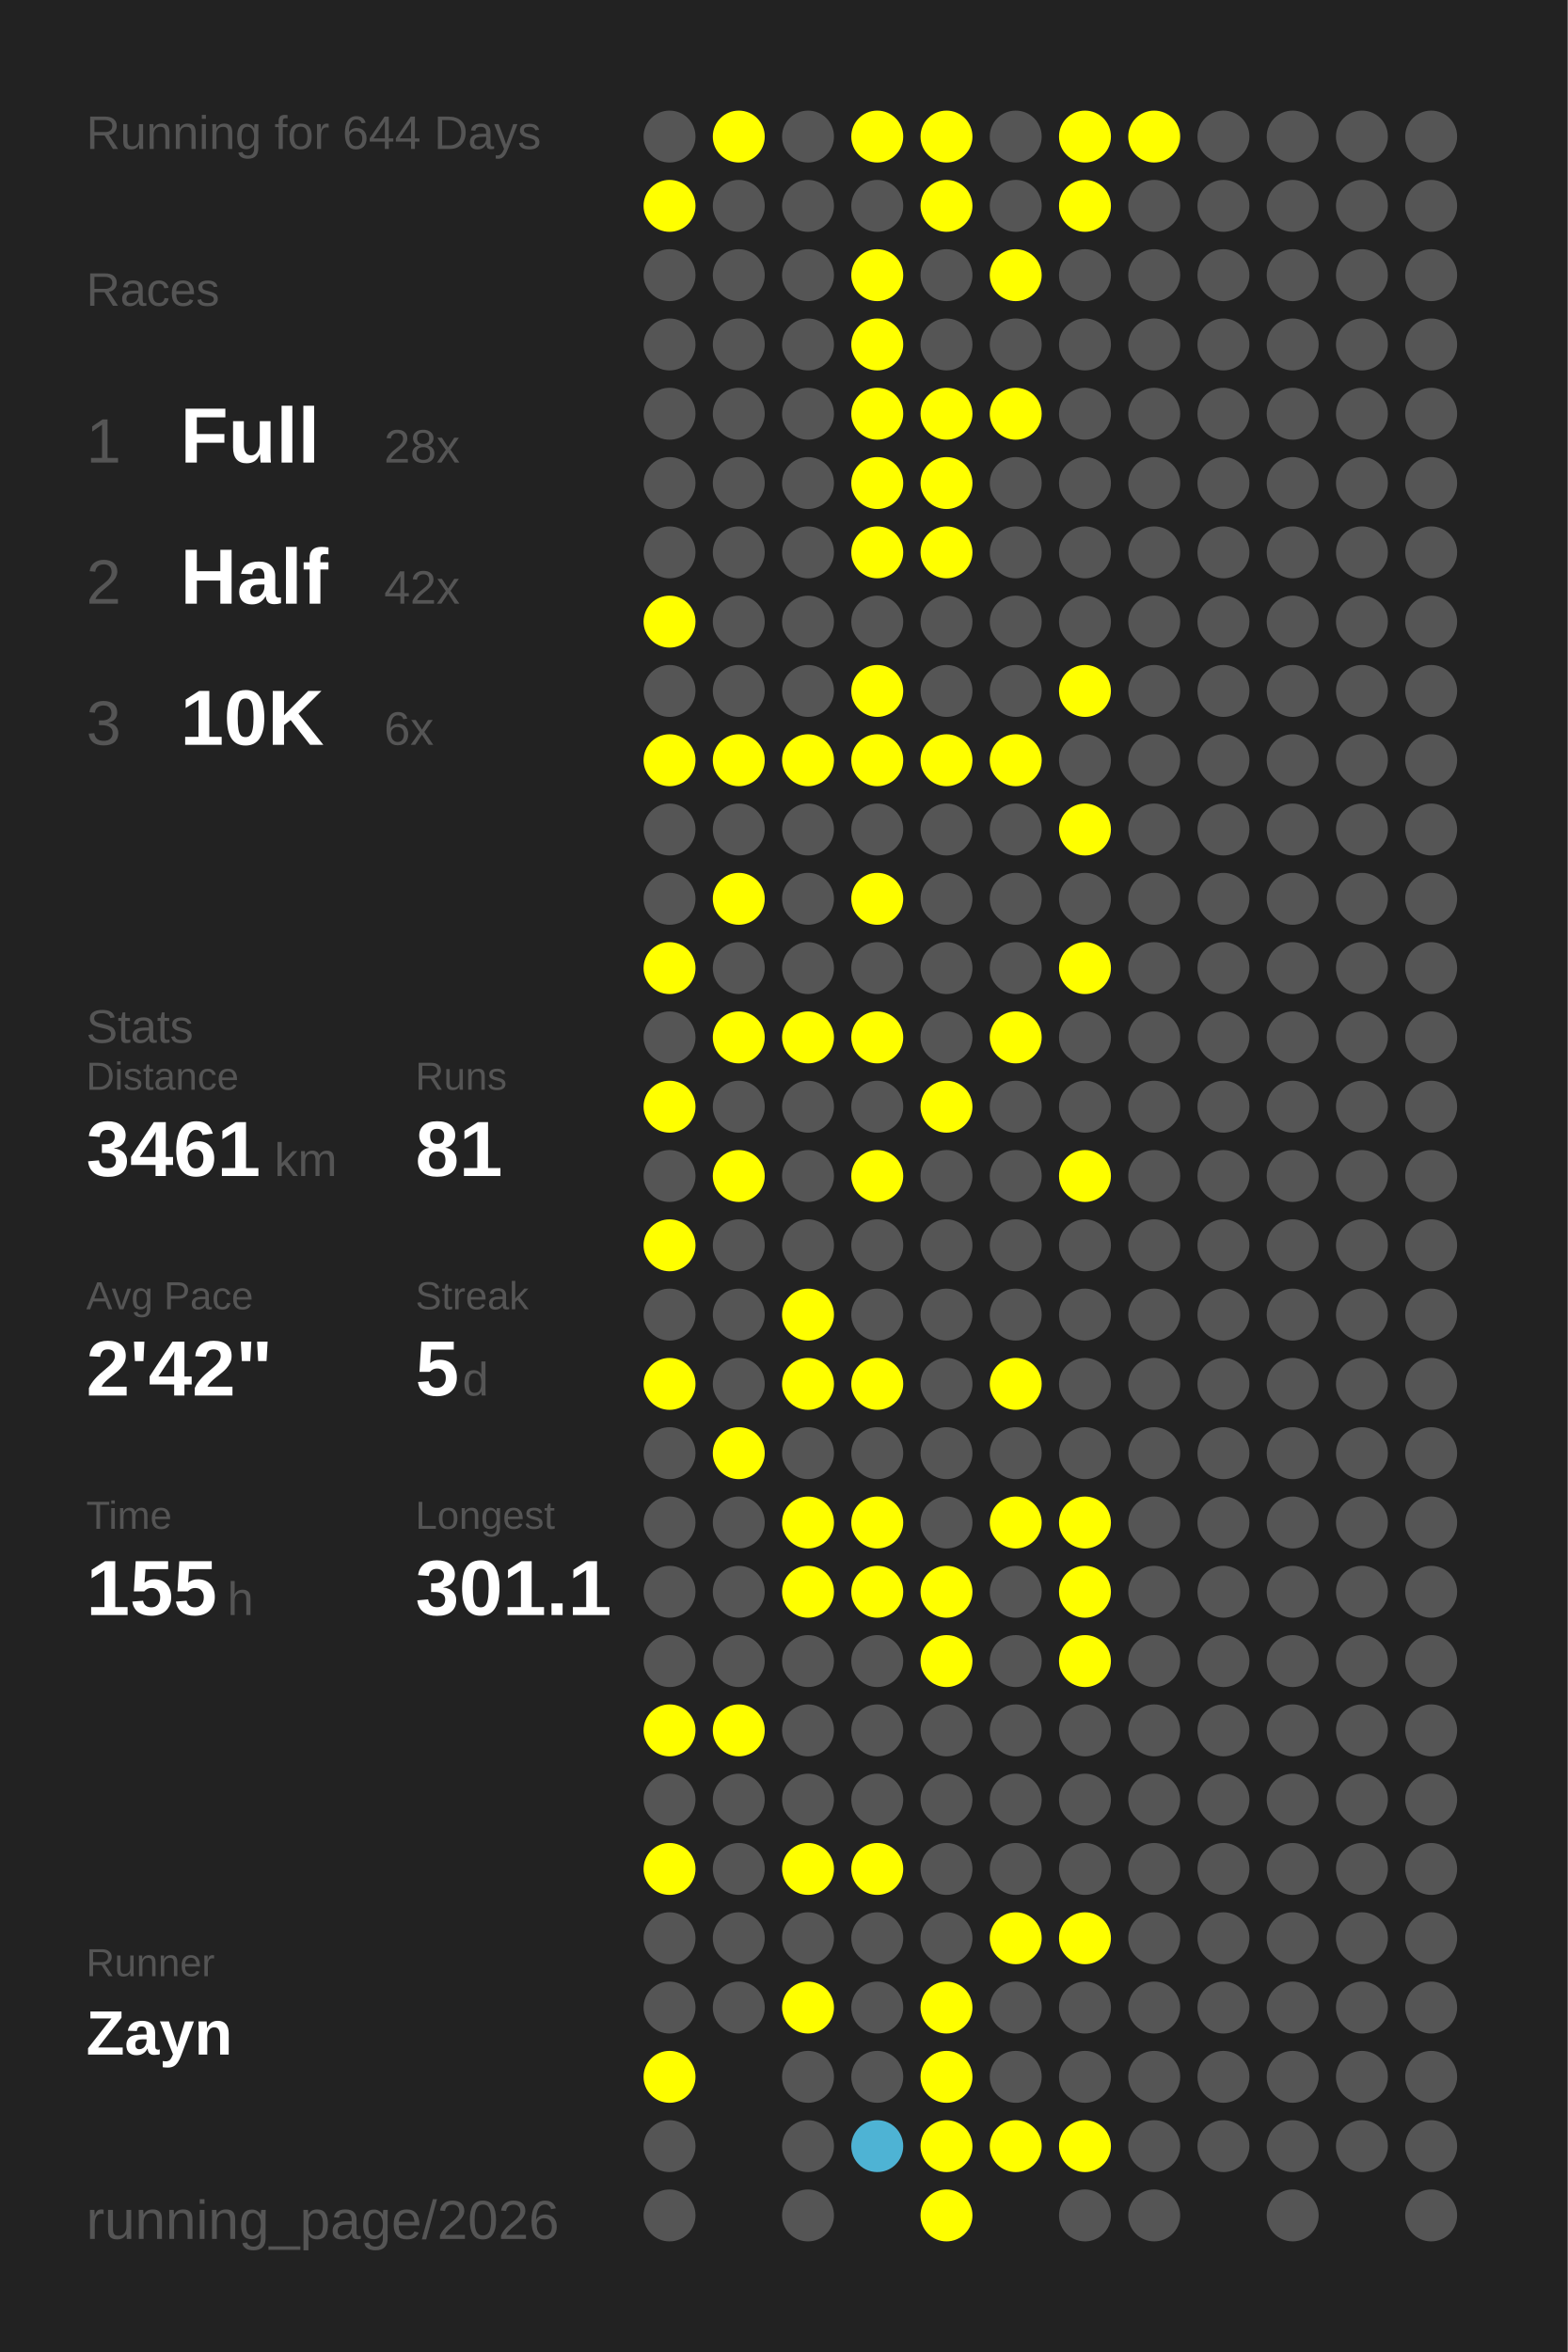
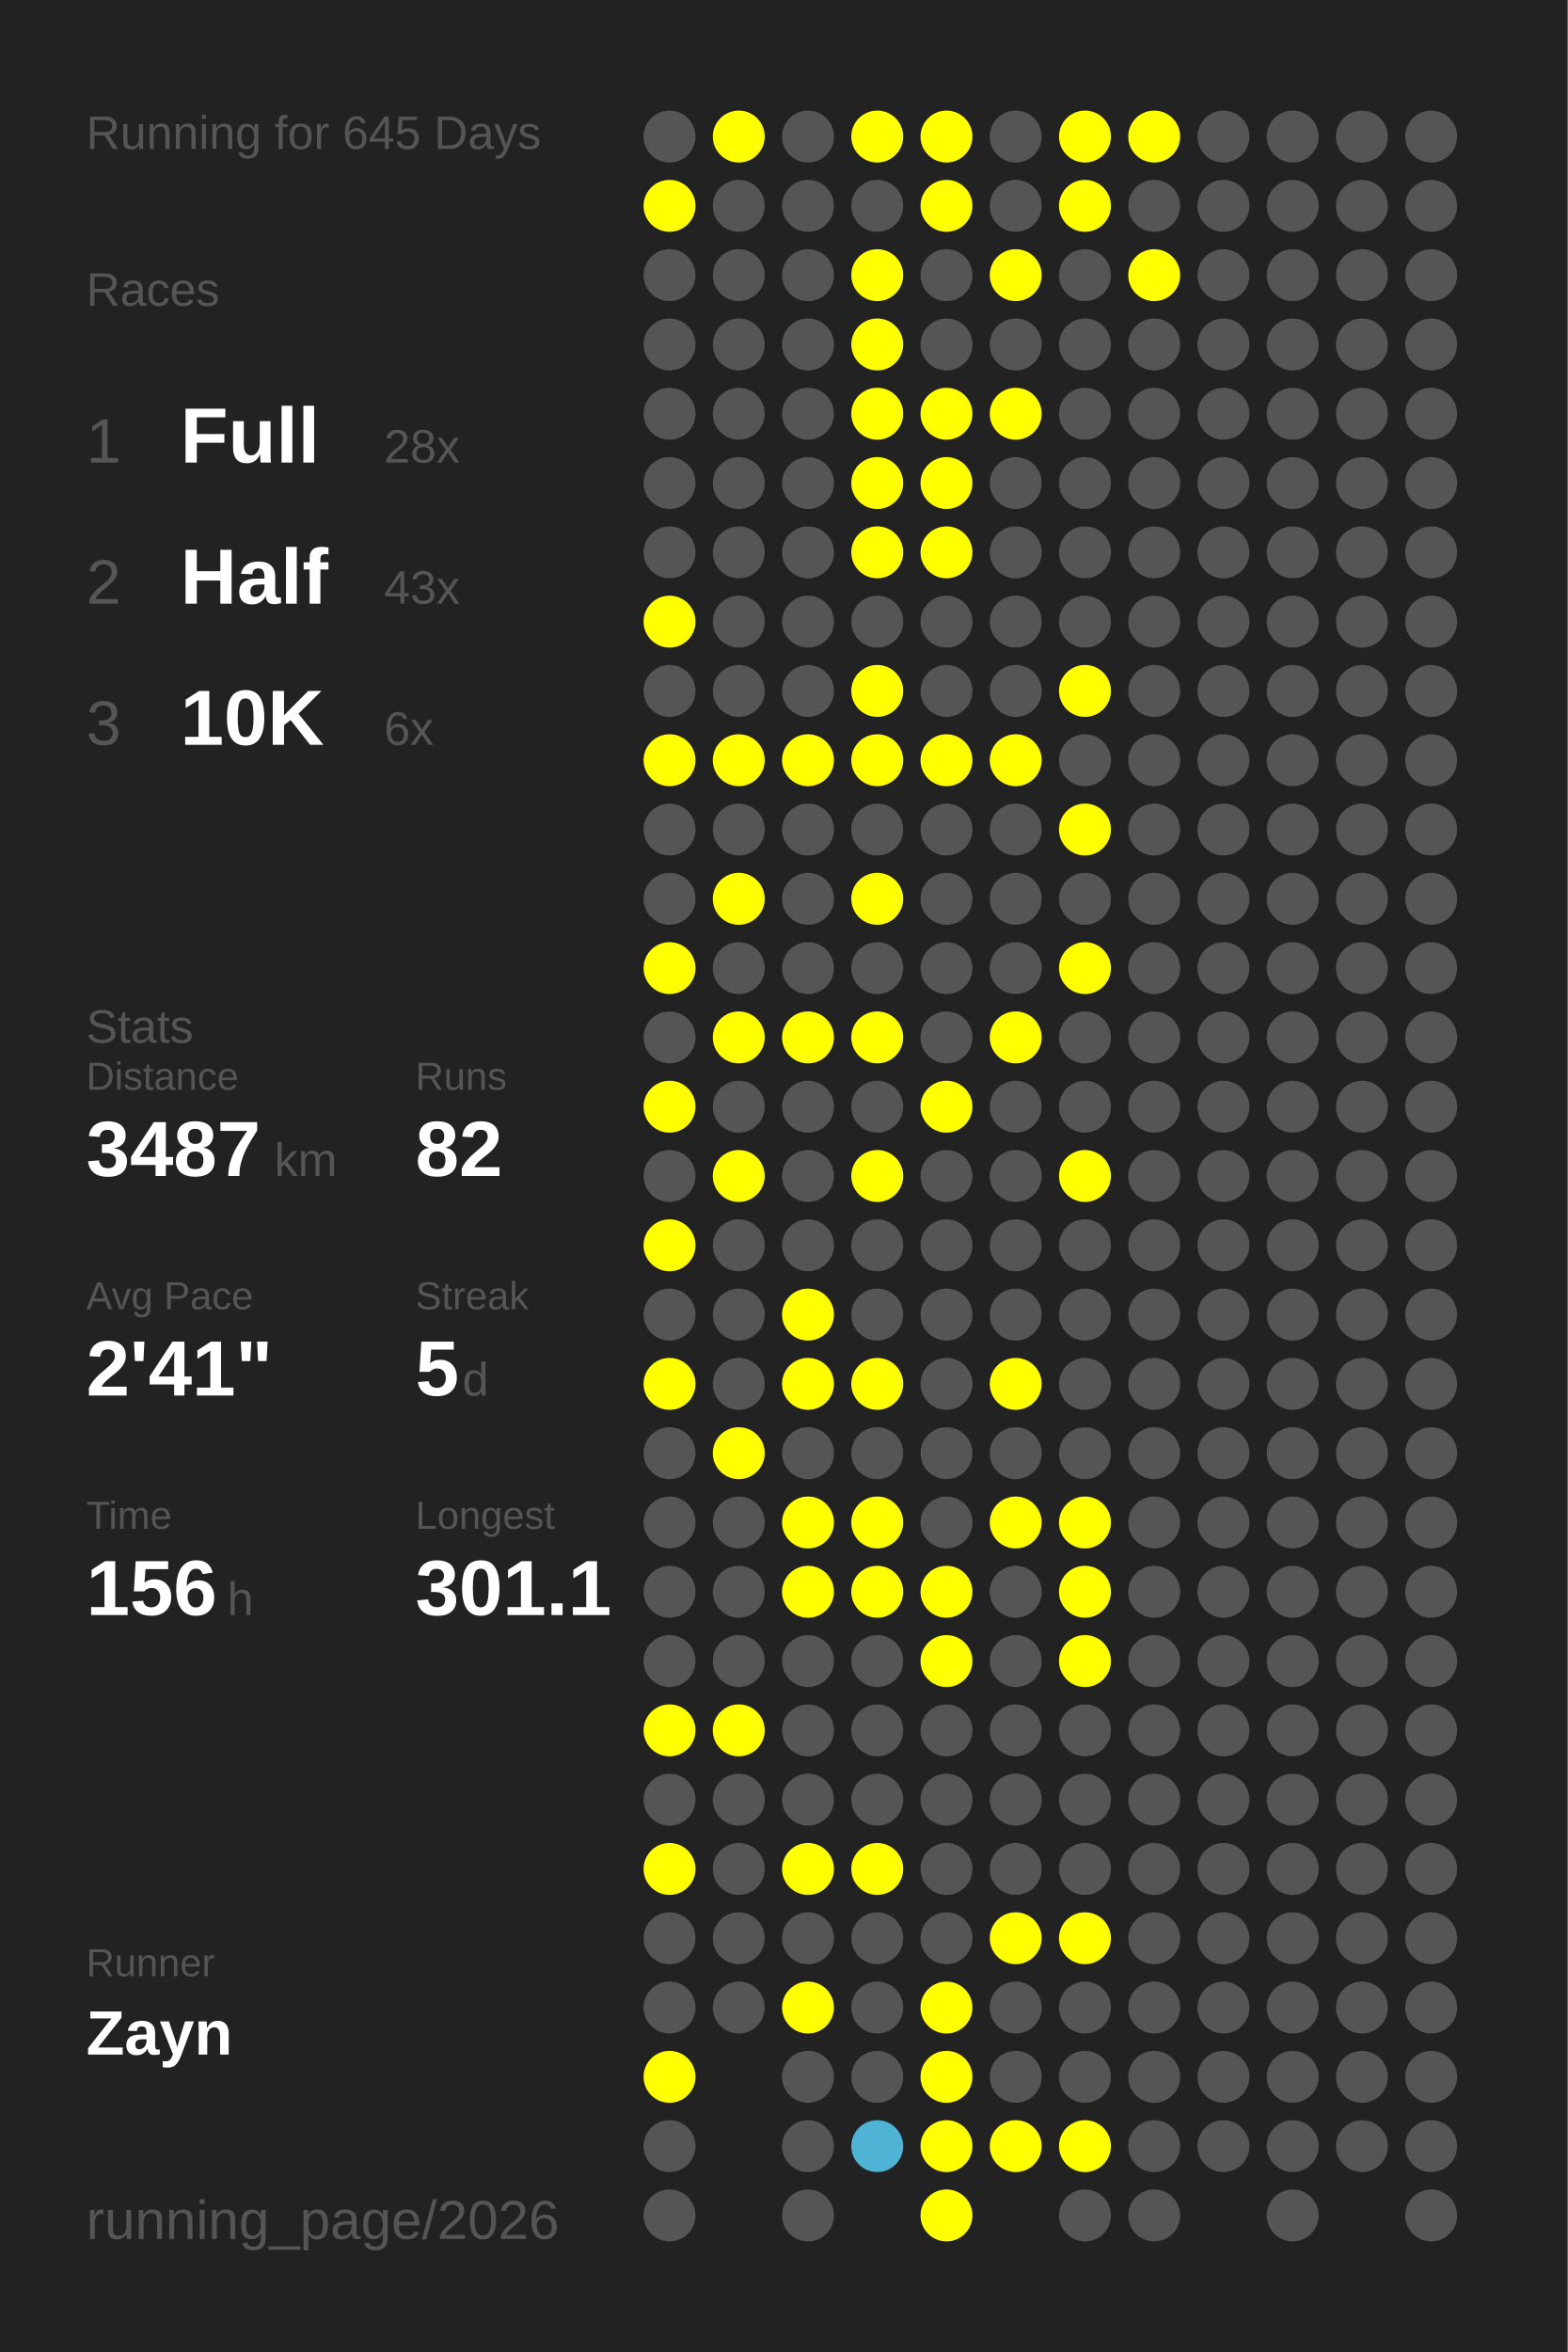
<svg xmlns="http://www.w3.org/2000/svg" baseProfile="full" height="300mm" version="1.1" viewBox="0,0,200,300" width="200mm">
  <defs />
  <rect fill="#222222" height="300" width="200" x="0" y="0" />
-   <text fill="#555555" style="font-size:6px; font-family:Arial;" x="11" y="19">Running for 644 Days</text>
+   <text fill="#555555" style="font-size:6px; font-family:Arial;" x="11" y="19">Running for 645 Days</text>
  <text fill="#555555" style="font-size:6px; font-family:Arial;" x="11" y="39">Races</text>
  <text fill="#555555" style="font-size:8px; font-family:Arial;" x="11" y="59">1</text>
  <text fill="#FFFFFF" style="font-size:10px; font-family:Arial; font-weight:bold;" x="23" y="59">Full</text>
  <text fill="#555555" style="font-size:6px; font-family:Arial;" x="49" y="59">28x</text>
  <text fill="#555555" style="font-size:8px; font-family:Arial;" x="11" y="77">2</text>
  <text fill="#FFFFFF" style="font-size:10px; font-family:Arial; font-weight:bold;" x="23" y="77">Half</text>
-   <text fill="#555555" style="font-size:6px; font-family:Arial;" x="49" y="77">42x</text>
+   <text fill="#555555" style="font-size:6px; font-family:Arial;" x="49" y="77">43x</text>
  <text fill="#555555" style="font-size:8px; font-family:Arial;" x="11" y="95">3</text>
  <text fill="#FFFFFF" style="font-size:10px; font-family:Arial; font-weight:bold;" x="23" y="95">10K</text>
  <text fill="#555555" style="font-size:6px; font-family:Arial;" x="49" y="95">6x</text>
  <text fill="#555555" style="font-size:6px; font-family:Arial;" x="11" y="133">Stats</text>
  <text fill="#555555" style="font-size:5px; font-family:Arial;" x="11" y="139">Distance</text>
-   <text fill="#FFFFFF" style="font-size:10px; font-family:Arial; font-weight:bold;" x="11" y="150">3461</text>
+   <text fill="#FFFFFF" style="font-size:10px; font-family:Arial; font-weight:bold;" x="11" y="150">3487</text>
  <text fill="#555555" style="font-size:6px; font-family:Arial;" x="35" y="150">km</text>
  <text fill="#555555" style="font-size:5px; font-family:Arial;" x="53" y="139">Runs</text>
-   <text fill="#FFFFFF" style="font-size:10px; font-family:Arial; font-weight:bold;" x="53" y="150">81</text>
+   <text fill="#FFFFFF" style="font-size:10px; font-family:Arial; font-weight:bold;" x="53" y="150">82</text>
  <text fill="#555555" style="font-size:5px; font-family:Arial;" x="11" y="167">Avg Pace</text>
-   <text fill="#FFFFFF" style="font-size:10px; font-family:Arial; font-weight:bold;" x="11" y="178">2'42"</text>
+   <text fill="#FFFFFF" style="font-size:10px; font-family:Arial; font-weight:bold;" x="11" y="178">2'41"</text>
  <text fill="#555555" style="font-size:5px; font-family:Arial;" x="53" y="167">Streak</text>
  <text fill="#FFFFFF" style="font-size:10px; font-family:Arial; font-weight:bold;" x="53" y="178">5</text>
  <text fill="#555555" style="font-size:6px; font-family:Arial;" x="59" y="178">d</text>
  <text fill="#555555" style="font-size:5px; font-family:Arial;" x="11" y="195">Time</text>
-   <text fill="#FFFFFF" style="font-size:10px; font-family:Arial; font-weight:bold;" x="11" y="206">155</text>
+   <text fill="#FFFFFF" style="font-size:10px; font-family:Arial; font-weight:bold;" x="11" y="206">156</text>
  <text fill="#555555" style="font-size:6px; font-family:Arial;" x="29" y="206">h</text>
  <text fill="#555555" style="font-size:5px; font-family:Arial;" x="53" y="195">Longest</text>
  <text fill="#FFFFFF" style="font-size:10px; font-family:Arial; font-weight:bold;" x="53" y="206">301.1</text>
  <text fill="#555555" style="font-size:5px; font-family:Arial;" x="11" y="252.065">Runner</text>
  <text fill="#FFFFFF" style="font-size:8px; font-family:Arial; font-weight:bold;" x="11" y="262.065">Zayn</text>
  <text fill="#555555" style="font-size:7px; font-family:Arial;" x="11" y="285.581">running_page/2026</text>
  <circle cx="85.417" cy="17.419" fill="#555555" r="3.312" />
  <circle cx="85.417" cy="26.258" fill="#FFFF00" r="3.312" />
  <circle cx="85.417" cy="35.097" fill="#555555" r="3.312" />
  <circle cx="85.417" cy="43.935" fill="#555555" r="3.312" />
  <circle cx="85.417" cy="52.774" fill="#555555" r="3.312" />
  <circle cx="85.417" cy="61.613" fill="#555555" r="3.312" />
  <circle cx="85.417" cy="70.452" fill="#555555" r="3.312" />
  <circle cx="85.417" cy="79.29" fill="#FFFF00" r="3.312" />
  <circle cx="85.417" cy="88.129" fill="#555555" r="3.312" />
  <circle cx="85.417" cy="96.968" fill="#FFFF00" r="3.312" />
  <circle cx="85.417" cy="105.806" fill="#555555" r="3.312" />
  <circle cx="85.417" cy="114.645" fill="#555555" r="3.312" />
  <circle cx="85.417" cy="123.484" fill="#FFFF00" r="3.312" />
  <circle cx="85.417" cy="132.323" fill="#555555" r="3.312" />
  <circle cx="85.417" cy="141.161" fill="#FFFF00" r="3.312" />
  <circle cx="85.417" cy="150" fill="#555555" r="3.312" />
  <circle cx="85.417" cy="158.839" fill="#FFFF00" r="3.312" />
  <circle cx="85.417" cy="167.677" fill="#555555" r="3.312" />
  <circle cx="85.417" cy="176.516" fill="#FFFF00" r="3.312" />
  <circle cx="85.417" cy="185.355" fill="#555555" r="3.312" />
  <circle cx="85.417" cy="194.194" fill="#555555" r="3.312" />
  <circle cx="85.417" cy="203.032" fill="#555555" r="3.312" />
  <circle cx="85.417" cy="211.871" fill="#555555" r="3.312" />
  <circle cx="85.417" cy="220.71" fill="#FFFF00" r="3.312" />
  <circle cx="85.417" cy="229.548" fill="#555555" r="3.312" />
  <circle cx="85.417" cy="238.387" fill="#FFFF00" r="3.312" />
  <circle cx="85.417" cy="247.226" fill="#555555" r="3.312" />
  <circle cx="85.417" cy="256.065" fill="#555555" r="3.312" />
  <circle cx="85.417" cy="264.903" fill="#FFFF00" r="3.312" />
  <circle cx="85.417" cy="273.742" fill="#555555" r="3.312" />
  <circle cx="85.417" cy="282.581" fill="#555555" r="3.312" />
  <circle cx="94.25" cy="17.419" fill="#FFFF00" r="3.312" />
  <circle cx="94.25" cy="26.258" fill="#555555" r="3.312" />
  <circle cx="94.25" cy="35.097" fill="#555555" r="3.312" />
  <circle cx="94.25" cy="43.935" fill="#555555" r="3.312" />
  <circle cx="94.25" cy="52.774" fill="#555555" r="3.312" />
  <circle cx="94.25" cy="61.613" fill="#555555" r="3.312" />
  <circle cx="94.25" cy="70.452" fill="#555555" r="3.312" />
  <circle cx="94.25" cy="79.29" fill="#555555" r="3.312" />
  <circle cx="94.25" cy="88.129" fill="#555555" r="3.312" />
  <circle cx="94.25" cy="96.968" fill="#FFFF00" r="3.312" />
  <circle cx="94.25" cy="105.806" fill="#555555" r="3.312" />
  <circle cx="94.25" cy="114.645" fill="#FFFF00" r="3.312" />
  <circle cx="94.25" cy="123.484" fill="#555555" r="3.312" />
  <circle cx="94.25" cy="132.323" fill="#FFFF00" r="3.312" />
  <circle cx="94.25" cy="141.161" fill="#555555" r="3.312" />
  <circle cx="94.25" cy="150" fill="#FFFF00" r="3.312" />
  <circle cx="94.25" cy="158.839" fill="#555555" r="3.312" />
  <circle cx="94.25" cy="167.677" fill="#555555" r="3.312" />
  <circle cx="94.25" cy="176.516" fill="#555555" r="3.312" />
  <circle cx="94.25" cy="185.355" fill="#FFFF00" r="3.312" />
  <circle cx="94.25" cy="194.194" fill="#555555" r="3.312" />
  <circle cx="94.25" cy="203.032" fill="#555555" r="3.312" />
  <circle cx="94.25" cy="211.871" fill="#555555" r="3.312" />
  <circle cx="94.25" cy="220.71" fill="#FFFF00" r="3.312" />
  <circle cx="94.25" cy="229.548" fill="#555555" r="3.312" />
  <circle cx="94.25" cy="238.387" fill="#555555" r="3.312" />
  <circle cx="94.25" cy="247.226" fill="#555555" r="3.312" />
  <circle cx="94.25" cy="256.065" fill="#555555" r="3.312" />
  <circle cx="103.083" cy="17.419" fill="#555555" r="3.312" />
  <circle cx="103.083" cy="26.258" fill="#555555" r="3.312" />
  <circle cx="103.083" cy="35.097" fill="#555555" r="3.312" />
  <circle cx="103.083" cy="43.935" fill="#555555" r="3.312" />
  <circle cx="103.083" cy="52.774" fill="#555555" r="3.312" />
  <circle cx="103.083" cy="61.613" fill="#555555" r="3.312" />
  <circle cx="103.083" cy="70.452" fill="#555555" r="3.312" />
  <circle cx="103.083" cy="79.29" fill="#555555" r="3.312" />
  <circle cx="103.083" cy="88.129" fill="#555555" r="3.312" />
  <circle cx="103.083" cy="96.968" fill="#FFFF00" r="3.312" />
  <circle cx="103.083" cy="105.806" fill="#555555" r="3.312" />
  <circle cx="103.083" cy="114.645" fill="#555555" r="3.312" />
  <circle cx="103.083" cy="123.484" fill="#555555" r="3.312" />
  <circle cx="103.083" cy="132.323" fill="#FFFF00" r="3.312" />
  <circle cx="103.083" cy="141.161" fill="#555555" r="3.312" />
  <circle cx="103.083" cy="150" fill="#555555" r="3.312" />
  <circle cx="103.083" cy="158.839" fill="#555555" r="3.312" />
  <circle cx="103.083" cy="167.677" fill="#FFFF00" r="3.312" />
  <circle cx="103.083" cy="176.516" fill="#FFFF00" r="3.312" />
  <circle cx="103.083" cy="185.355" fill="#555555" r="3.312" />
  <circle cx="103.083" cy="194.194" fill="#FFFF00" r="3.312" />
  <circle cx="103.083" cy="203.032" fill="#FFFF00" r="3.312" />
  <circle cx="103.083" cy="211.871" fill="#555555" r="3.312" />
  <circle cx="103.083" cy="220.71" fill="#555555" r="3.312" />
  <circle cx="103.083" cy="229.548" fill="#555555" r="3.312" />
  <circle cx="103.083" cy="238.387" fill="#FFFF00" r="3.312" />
  <circle cx="103.083" cy="247.226" fill="#555555" r="3.312" />
  <circle cx="103.083" cy="256.065" fill="#FFFF00" r="3.312" />
  <circle cx="103.083" cy="264.903" fill="#555555" r="3.312" />
  <circle cx="103.083" cy="273.742" fill="#555555" r="3.312" />
  <circle cx="103.083" cy="282.581" fill="#555555" r="3.312" />
  <circle cx="111.917" cy="17.419" fill="#FFFF00" r="3.312" />
  <circle cx="111.917" cy="26.258" fill="#555555" r="3.312" />
  <circle cx="111.917" cy="35.097" fill="#FFFF00" r="3.312" />
  <circle cx="111.917" cy="43.935" fill="#FFFF00" r="3.312" />
  <circle cx="111.917" cy="52.774" fill="#FFFF00" r="3.312" />
  <circle cx="111.917" cy="61.613" fill="#FFFF00" r="3.312" />
  <circle cx="111.917" cy="70.452" fill="#FFFF00" r="3.312" />
  <circle cx="111.917" cy="79.29" fill="#555555" r="3.312" />
  <circle cx="111.917" cy="88.129" fill="#FFFF00" r="3.312" />
  <circle cx="111.917" cy="96.968" fill="#FFFF00" r="3.312" />
  <circle cx="111.917" cy="105.806" fill="#555555" r="3.312" />
  <circle cx="111.917" cy="114.645" fill="#FFFF00" r="3.312" />
  <circle cx="111.917" cy="123.484" fill="#555555" r="3.312" />
  <circle cx="111.917" cy="132.323" fill="#FFFF00" r="3.312" />
  <circle cx="111.917" cy="141.161" fill="#555555" r="3.312" />
  <circle cx="111.917" cy="150" fill="#FFFF00" r="3.312" />
  <circle cx="111.917" cy="158.839" fill="#555555" r="3.312" />
  <circle cx="111.917" cy="167.677" fill="#555555" r="3.312" />
  <circle cx="111.917" cy="176.516" fill="#FFFF00" r="3.312" />
  <circle cx="111.917" cy="185.355" fill="#555555" r="3.312" />
  <circle cx="111.917" cy="194.194" fill="#FFFF00" r="3.312" />
  <circle cx="111.917" cy="203.032" fill="#FFFF00" r="3.312" />
  <circle cx="111.917" cy="211.871" fill="#555555" r="3.312" />
  <circle cx="111.917" cy="220.71" fill="#555555" r="3.312" />
  <circle cx="111.917" cy="229.548" fill="#555555" r="3.312" />
  <circle cx="111.917" cy="238.387" fill="#FFFF00" r="3.312" />
  <circle cx="111.917" cy="247.226" fill="#555555" r="3.312" />
  <circle cx="111.917" cy="256.065" fill="#555555" r="3.312" />
  <circle cx="111.917" cy="264.903" fill="#555555" r="3.312" />
  <circle cx="111.917" cy="273.742" fill="#4eb3d4" r="3.312" />
  <circle cx="120.75" cy="17.419" fill="#FFFF00" r="3.312" />
  <circle cx="120.75" cy="26.258" fill="#FFFF00" r="3.312" />
  <circle cx="120.75" cy="35.097" fill="#555555" r="3.312" />
  <circle cx="120.75" cy="43.935" fill="#555555" r="3.312" />
  <circle cx="120.75" cy="52.774" fill="#FFFF00" r="3.312" />
  <circle cx="120.75" cy="61.613" fill="#FFFF00" r="3.312" />
  <circle cx="120.75" cy="70.452" fill="#FFFF00" r="3.312" />
  <circle cx="120.75" cy="79.29" fill="#555555" r="3.312" />
  <circle cx="120.75" cy="88.129" fill="#555555" r="3.312" />
  <circle cx="120.75" cy="96.968" fill="#FFFF00" r="3.312" />
  <circle cx="120.75" cy="105.806" fill="#555555" r="3.312" />
  <circle cx="120.75" cy="114.645" fill="#555555" r="3.312" />
  <circle cx="120.75" cy="123.484" fill="#555555" r="3.312" />
  <circle cx="120.75" cy="132.323" fill="#555555" r="3.312" />
  <circle cx="120.75" cy="141.161" fill="#FFFF00" r="3.312" />
  <circle cx="120.75" cy="150" fill="#555555" r="3.312" />
  <circle cx="120.75" cy="158.839" fill="#555555" r="3.312" />
  <circle cx="120.75" cy="167.677" fill="#555555" r="3.312" />
  <circle cx="120.75" cy="176.516" fill="#555555" r="3.312" />
  <circle cx="120.75" cy="185.355" fill="#555555" r="3.312" />
  <circle cx="120.75" cy="194.194" fill="#555555" r="3.312" />
  <circle cx="120.75" cy="203.032" fill="#FFFF00" r="3.312" />
  <circle cx="120.75" cy="211.871" fill="#FFFF00" r="3.312" />
  <circle cx="120.75" cy="220.71" fill="#555555" r="3.312" />
  <circle cx="120.75" cy="229.548" fill="#555555" r="3.312" />
  <circle cx="120.75" cy="238.387" fill="#555555" r="3.312" />
  <circle cx="120.75" cy="247.226" fill="#555555" r="3.312" />
  <circle cx="120.75" cy="256.065" fill="#FFFF00" r="3.312" />
  <circle cx="120.75" cy="264.903" fill="#FFFF00" r="3.312" />
  <circle cx="120.75" cy="273.742" fill="#FFFF00" r="3.312" />
  <circle cx="120.75" cy="282.581" fill="#FFFF00" r="3.312" />
  <circle cx="129.583" cy="17.419" fill="#555555" r="3.312" />
  <circle cx="129.583" cy="26.258" fill="#555555" r="3.312" />
  <circle cx="129.583" cy="35.097" fill="#FFFF00" r="3.312" />
  <circle cx="129.583" cy="43.935" fill="#555555" r="3.312" />
  <circle cx="129.583" cy="52.774" fill="#FFFF00" r="3.312" />
  <circle cx="129.583" cy="61.613" fill="#555555" r="3.312" />
  <circle cx="129.583" cy="70.452" fill="#555555" r="3.312" />
  <circle cx="129.583" cy="79.29" fill="#555555" r="3.312" />
  <circle cx="129.583" cy="88.129" fill="#555555" r="3.312" />
  <circle cx="129.583" cy="96.968" fill="#FFFF00" r="3.312" />
  <circle cx="129.583" cy="105.806" fill="#555555" r="3.312" />
  <circle cx="129.583" cy="114.645" fill="#555555" r="3.312" />
  <circle cx="129.583" cy="123.484" fill="#555555" r="3.312" />
  <circle cx="129.583" cy="132.323" fill="#FFFF00" r="3.312" />
  <circle cx="129.583" cy="141.161" fill="#555555" r="3.312" />
  <circle cx="129.583" cy="150" fill="#555555" r="3.312" />
  <circle cx="129.583" cy="158.839" fill="#555555" r="3.312" />
  <circle cx="129.583" cy="167.677" fill="#555555" r="3.312" />
  <circle cx="129.583" cy="176.516" fill="#FFFF00" r="3.312" />
  <circle cx="129.583" cy="185.355" fill="#555555" r="3.312" />
  <circle cx="129.583" cy="194.194" fill="#FFFF00" r="3.312" />
  <circle cx="129.583" cy="203.032" fill="#555555" r="3.312" />
  <circle cx="129.583" cy="211.871" fill="#555555" r="3.312" />
  <circle cx="129.583" cy="220.71" fill="#555555" r="3.312" />
  <circle cx="129.583" cy="229.548" fill="#555555" r="3.312" />
  <circle cx="129.583" cy="238.387" fill="#555555" r="3.312" />
  <circle cx="129.583" cy="247.226" fill="#FFFF00" r="3.312" />
  <circle cx="129.583" cy="256.065" fill="#555555" r="3.312" />
  <circle cx="129.583" cy="264.903" fill="#555555" r="3.312" />
  <circle cx="129.583" cy="273.742" fill="#FFFF00" r="3.312" />
  <circle cx="138.417" cy="17.419" fill="#FFFF00" r="3.312" />
  <circle cx="138.417" cy="26.258" fill="#FFFF00" r="3.312" />
  <circle cx="138.417" cy="35.097" fill="#555555" r="3.312" />
  <circle cx="138.417" cy="43.935" fill="#555555" r="3.312" />
  <circle cx="138.417" cy="52.774" fill="#555555" r="3.312" />
  <circle cx="138.417" cy="61.613" fill="#555555" r="3.312" />
  <circle cx="138.417" cy="70.452" fill="#555555" r="3.312" />
  <circle cx="138.417" cy="79.29" fill="#555555" r="3.312" />
  <circle cx="138.417" cy="88.129" fill="#FFFF00" r="3.312" />
  <circle cx="138.417" cy="96.968" fill="#555555" r="3.312" />
  <circle cx="138.417" cy="105.806" fill="#FFFF00" r="3.312" />
  <circle cx="138.417" cy="114.645" fill="#555555" r="3.312" />
  <circle cx="138.417" cy="123.484" fill="#FFFF00" r="3.312" />
  <circle cx="138.417" cy="132.323" fill="#555555" r="3.312" />
  <circle cx="138.417" cy="141.161" fill="#555555" r="3.312" />
  <circle cx="138.417" cy="150" fill="#FFFF00" r="3.312" />
  <circle cx="138.417" cy="158.839" fill="#555555" r="3.312" />
  <circle cx="138.417" cy="167.677" fill="#555555" r="3.312" />
  <circle cx="138.417" cy="176.516" fill="#555555" r="3.312" />
  <circle cx="138.417" cy="185.355" fill="#555555" r="3.312" />
  <circle cx="138.417" cy="194.194" fill="#FFFF00" r="3.312" />
  <circle cx="138.417" cy="203.032" fill="#FFFF00" r="3.312" />
  <circle cx="138.417" cy="211.871" fill="#FFFF00" r="3.312" />
  <circle cx="138.417" cy="220.71" fill="#555555" r="3.312" />
  <circle cx="138.417" cy="229.548" fill="#555555" r="3.312" />
  <circle cx="138.417" cy="238.387" fill="#555555" r="3.312" />
  <circle cx="138.417" cy="247.226" fill="#FFFF00" r="3.312" />
  <circle cx="138.417" cy="256.065" fill="#555555" r="3.312" />
  <circle cx="138.417" cy="264.903" fill="#555555" r="3.312" />
  <circle cx="138.417" cy="273.742" fill="#FFFF00" r="3.312" />
  <circle cx="138.417" cy="282.581" fill="#555555" r="3.312" />
  <circle cx="147.25" cy="17.419" fill="#FFFF00" r="3.312" />
  <circle cx="147.25" cy="26.258" fill="#555555" r="3.312" />
-   <circle cx="147.25" cy="35.097" fill="#555555" r="3.312" />
+   <circle cx="147.25" cy="35.097" fill="#FFFF00" r="3.312" />
  <circle cx="147.25" cy="43.935" fill="#555555" r="3.312" />
  <circle cx="147.25" cy="52.774" fill="#555555" r="3.312" />
  <circle cx="147.25" cy="61.613" fill="#555555" r="3.312" />
  <circle cx="147.25" cy="70.452" fill="#555555" r="3.312" />
  <circle cx="147.25" cy="79.29" fill="#555555" r="3.312" />
  <circle cx="147.25" cy="88.129" fill="#555555" r="3.312" />
  <circle cx="147.25" cy="96.968" fill="#555555" r="3.312" />
  <circle cx="147.25" cy="105.806" fill="#555555" r="3.312" />
  <circle cx="147.25" cy="114.645" fill="#555555" r="3.312" />
  <circle cx="147.25" cy="123.484" fill="#555555" r="3.312" />
  <circle cx="147.25" cy="132.323" fill="#555555" r="3.312" />
  <circle cx="147.25" cy="141.161" fill="#555555" r="3.312" />
  <circle cx="147.25" cy="150" fill="#555555" r="3.312" />
  <circle cx="147.25" cy="158.839" fill="#555555" r="3.312" />
  <circle cx="147.25" cy="167.677" fill="#555555" r="3.312" />
  <circle cx="147.25" cy="176.516" fill="#555555" r="3.312" />
  <circle cx="147.25" cy="185.355" fill="#555555" r="3.312" />
  <circle cx="147.25" cy="194.194" fill="#555555" r="3.312" />
  <circle cx="147.25" cy="203.032" fill="#555555" r="3.312" />
  <circle cx="147.25" cy="211.871" fill="#555555" r="3.312" />
  <circle cx="147.25" cy="220.71" fill="#555555" r="3.312" />
  <circle cx="147.25" cy="229.548" fill="#555555" r="3.312" />
  <circle cx="147.25" cy="238.387" fill="#555555" r="3.312" />
  <circle cx="147.25" cy="247.226" fill="#555555" r="3.312" />
  <circle cx="147.25" cy="256.065" fill="#555555" r="3.312" />
  <circle cx="147.25" cy="264.903" fill="#555555" r="3.312" />
  <circle cx="147.25" cy="273.742" fill="#555555" r="3.312" />
  <circle cx="147.25" cy="282.581" fill="#555555" r="3.312" />
  <circle cx="156.083" cy="17.419" fill="#555555" r="3.312" />
  <circle cx="156.083" cy="26.258" fill="#555555" r="3.312" />
  <circle cx="156.083" cy="35.097" fill="#555555" r="3.312" />
  <circle cx="156.083" cy="43.935" fill="#555555" r="3.312" />
  <circle cx="156.083" cy="52.774" fill="#555555" r="3.312" />
  <circle cx="156.083" cy="61.613" fill="#555555" r="3.312" />
  <circle cx="156.083" cy="70.452" fill="#555555" r="3.312" />
  <circle cx="156.083" cy="79.29" fill="#555555" r="3.312" />
  <circle cx="156.083" cy="88.129" fill="#555555" r="3.312" />
  <circle cx="156.083" cy="96.968" fill="#555555" r="3.312" />
  <circle cx="156.083" cy="105.806" fill="#555555" r="3.312" />
  <circle cx="156.083" cy="114.645" fill="#555555" r="3.312" />
  <circle cx="156.083" cy="123.484" fill="#555555" r="3.312" />
  <circle cx="156.083" cy="132.323" fill="#555555" r="3.312" />
  <circle cx="156.083" cy="141.161" fill="#555555" r="3.312" />
  <circle cx="156.083" cy="150" fill="#555555" r="3.312" />
  <circle cx="156.083" cy="158.839" fill="#555555" r="3.312" />
  <circle cx="156.083" cy="167.677" fill="#555555" r="3.312" />
  <circle cx="156.083" cy="176.516" fill="#555555" r="3.312" />
  <circle cx="156.083" cy="185.355" fill="#555555" r="3.312" />
  <circle cx="156.083" cy="194.194" fill="#555555" r="3.312" />
  <circle cx="156.083" cy="203.032" fill="#555555" r="3.312" />
  <circle cx="156.083" cy="211.871" fill="#555555" r="3.312" />
  <circle cx="156.083" cy="220.71" fill="#555555" r="3.312" />
  <circle cx="156.083" cy="229.548" fill="#555555" r="3.312" />
  <circle cx="156.083" cy="238.387" fill="#555555" r="3.312" />
  <circle cx="156.083" cy="247.226" fill="#555555" r="3.312" />
  <circle cx="156.083" cy="256.065" fill="#555555" r="3.312" />
  <circle cx="156.083" cy="264.903" fill="#555555" r="3.312" />
  <circle cx="156.083" cy="273.742" fill="#555555" r="3.312" />
  <circle cx="164.917" cy="17.419" fill="#555555" r="3.312" />
  <circle cx="164.917" cy="26.258" fill="#555555" r="3.312" />
  <circle cx="164.917" cy="35.097" fill="#555555" r="3.312" />
  <circle cx="164.917" cy="43.935" fill="#555555" r="3.312" />
  <circle cx="164.917" cy="52.774" fill="#555555" r="3.312" />
  <circle cx="164.917" cy="61.613" fill="#555555" r="3.312" />
  <circle cx="164.917" cy="70.452" fill="#555555" r="3.312" />
  <circle cx="164.917" cy="79.29" fill="#555555" r="3.312" />
  <circle cx="164.917" cy="88.129" fill="#555555" r="3.312" />
  <circle cx="164.917" cy="96.968" fill="#555555" r="3.312" />
  <circle cx="164.917" cy="105.806" fill="#555555" r="3.312" />
  <circle cx="164.917" cy="114.645" fill="#555555" r="3.312" />
  <circle cx="164.917" cy="123.484" fill="#555555" r="3.312" />
  <circle cx="164.917" cy="132.323" fill="#555555" r="3.312" />
  <circle cx="164.917" cy="141.161" fill="#555555" r="3.312" />
  <circle cx="164.917" cy="150" fill="#555555" r="3.312" />
  <circle cx="164.917" cy="158.839" fill="#555555" r="3.312" />
  <circle cx="164.917" cy="167.677" fill="#555555" r="3.312" />
  <circle cx="164.917" cy="176.516" fill="#555555" r="3.312" />
  <circle cx="164.917" cy="185.355" fill="#555555" r="3.312" />
  <circle cx="164.917" cy="194.194" fill="#555555" r="3.312" />
  <circle cx="164.917" cy="203.032" fill="#555555" r="3.312" />
  <circle cx="164.917" cy="211.871" fill="#555555" r="3.312" />
  <circle cx="164.917" cy="220.71" fill="#555555" r="3.312" />
  <circle cx="164.917" cy="229.548" fill="#555555" r="3.312" />
  <circle cx="164.917" cy="238.387" fill="#555555" r="3.312" />
  <circle cx="164.917" cy="247.226" fill="#555555" r="3.312" />
  <circle cx="164.917" cy="256.065" fill="#555555" r="3.312" />
  <circle cx="164.917" cy="264.903" fill="#555555" r="3.312" />
  <circle cx="164.917" cy="273.742" fill="#555555" r="3.312" />
  <circle cx="164.917" cy="282.581" fill="#555555" r="3.312" />
  <circle cx="173.75" cy="17.419" fill="#555555" r="3.312" />
  <circle cx="173.75" cy="26.258" fill="#555555" r="3.312" />
  <circle cx="173.75" cy="35.097" fill="#555555" r="3.312" />
  <circle cx="173.75" cy="43.935" fill="#555555" r="3.312" />
  <circle cx="173.75" cy="52.774" fill="#555555" r="3.312" />
  <circle cx="173.75" cy="61.613" fill="#555555" r="3.312" />
  <circle cx="173.75" cy="70.452" fill="#555555" r="3.312" />
  <circle cx="173.75" cy="79.29" fill="#555555" r="3.312" />
  <circle cx="173.75" cy="88.129" fill="#555555" r="3.312" />
  <circle cx="173.75" cy="96.968" fill="#555555" r="3.312" />
  <circle cx="173.75" cy="105.806" fill="#555555" r="3.312" />
  <circle cx="173.75" cy="114.645" fill="#555555" r="3.312" />
  <circle cx="173.75" cy="123.484" fill="#555555" r="3.312" />
  <circle cx="173.75" cy="132.323" fill="#555555" r="3.312" />
  <circle cx="173.75" cy="141.161" fill="#555555" r="3.312" />
  <circle cx="173.75" cy="150" fill="#555555" r="3.312" />
  <circle cx="173.75" cy="158.839" fill="#555555" r="3.312" />
  <circle cx="173.75" cy="167.677" fill="#555555" r="3.312" />
  <circle cx="173.75" cy="176.516" fill="#555555" r="3.312" />
  <circle cx="173.75" cy="185.355" fill="#555555" r="3.312" />
  <circle cx="173.75" cy="194.194" fill="#555555" r="3.312" />
  <circle cx="173.75" cy="203.032" fill="#555555" r="3.312" />
  <circle cx="173.75" cy="211.871" fill="#555555" r="3.312" />
  <circle cx="173.75" cy="220.71" fill="#555555" r="3.312" />
  <circle cx="173.75" cy="229.548" fill="#555555" r="3.312" />
  <circle cx="173.75" cy="238.387" fill="#555555" r="3.312" />
  <circle cx="173.75" cy="247.226" fill="#555555" r="3.312" />
  <circle cx="173.75" cy="256.065" fill="#555555" r="3.312" />
  <circle cx="173.75" cy="264.903" fill="#555555" r="3.312" />
  <circle cx="173.75" cy="273.742" fill="#555555" r="3.312" />
  <circle cx="182.583" cy="17.419" fill="#555555" r="3.312" />
  <circle cx="182.583" cy="26.258" fill="#555555" r="3.312" />
  <circle cx="182.583" cy="35.097" fill="#555555" r="3.312" />
  <circle cx="182.583" cy="43.935" fill="#555555" r="3.312" />
  <circle cx="182.583" cy="52.774" fill="#555555" r="3.312" />
  <circle cx="182.583" cy="61.613" fill="#555555" r="3.312" />
  <circle cx="182.583" cy="70.452" fill="#555555" r="3.312" />
  <circle cx="182.583" cy="79.29" fill="#555555" r="3.312" />
  <circle cx="182.583" cy="88.129" fill="#555555" r="3.312" />
  <circle cx="182.583" cy="96.968" fill="#555555" r="3.312" />
  <circle cx="182.583" cy="105.806" fill="#555555" r="3.312" />
  <circle cx="182.583" cy="114.645" fill="#555555" r="3.312" />
  <circle cx="182.583" cy="123.484" fill="#555555" r="3.312" />
  <circle cx="182.583" cy="132.323" fill="#555555" r="3.312" />
  <circle cx="182.583" cy="141.161" fill="#555555" r="3.312" />
  <circle cx="182.583" cy="150" fill="#555555" r="3.312" />
  <circle cx="182.583" cy="158.839" fill="#555555" r="3.312" />
  <circle cx="182.583" cy="167.677" fill="#555555" r="3.312" />
  <circle cx="182.583" cy="176.516" fill="#555555" r="3.312" />
  <circle cx="182.583" cy="185.355" fill="#555555" r="3.312" />
  <circle cx="182.583" cy="194.194" fill="#555555" r="3.312" />
  <circle cx="182.583" cy="203.032" fill="#555555" r="3.312" />
  <circle cx="182.583" cy="211.871" fill="#555555" r="3.312" />
  <circle cx="182.583" cy="220.71" fill="#555555" r="3.312" />
  <circle cx="182.583" cy="229.548" fill="#555555" r="3.312" />
  <circle cx="182.583" cy="238.387" fill="#555555" r="3.312" />
  <circle cx="182.583" cy="247.226" fill="#555555" r="3.312" />
  <circle cx="182.583" cy="256.065" fill="#555555" r="3.312" />
  <circle cx="182.583" cy="264.903" fill="#555555" r="3.312" />
  <circle cx="182.583" cy="273.742" fill="#555555" r="3.312" />
  <circle cx="182.583" cy="282.581" fill="#555555" r="3.312" />
</svg>
